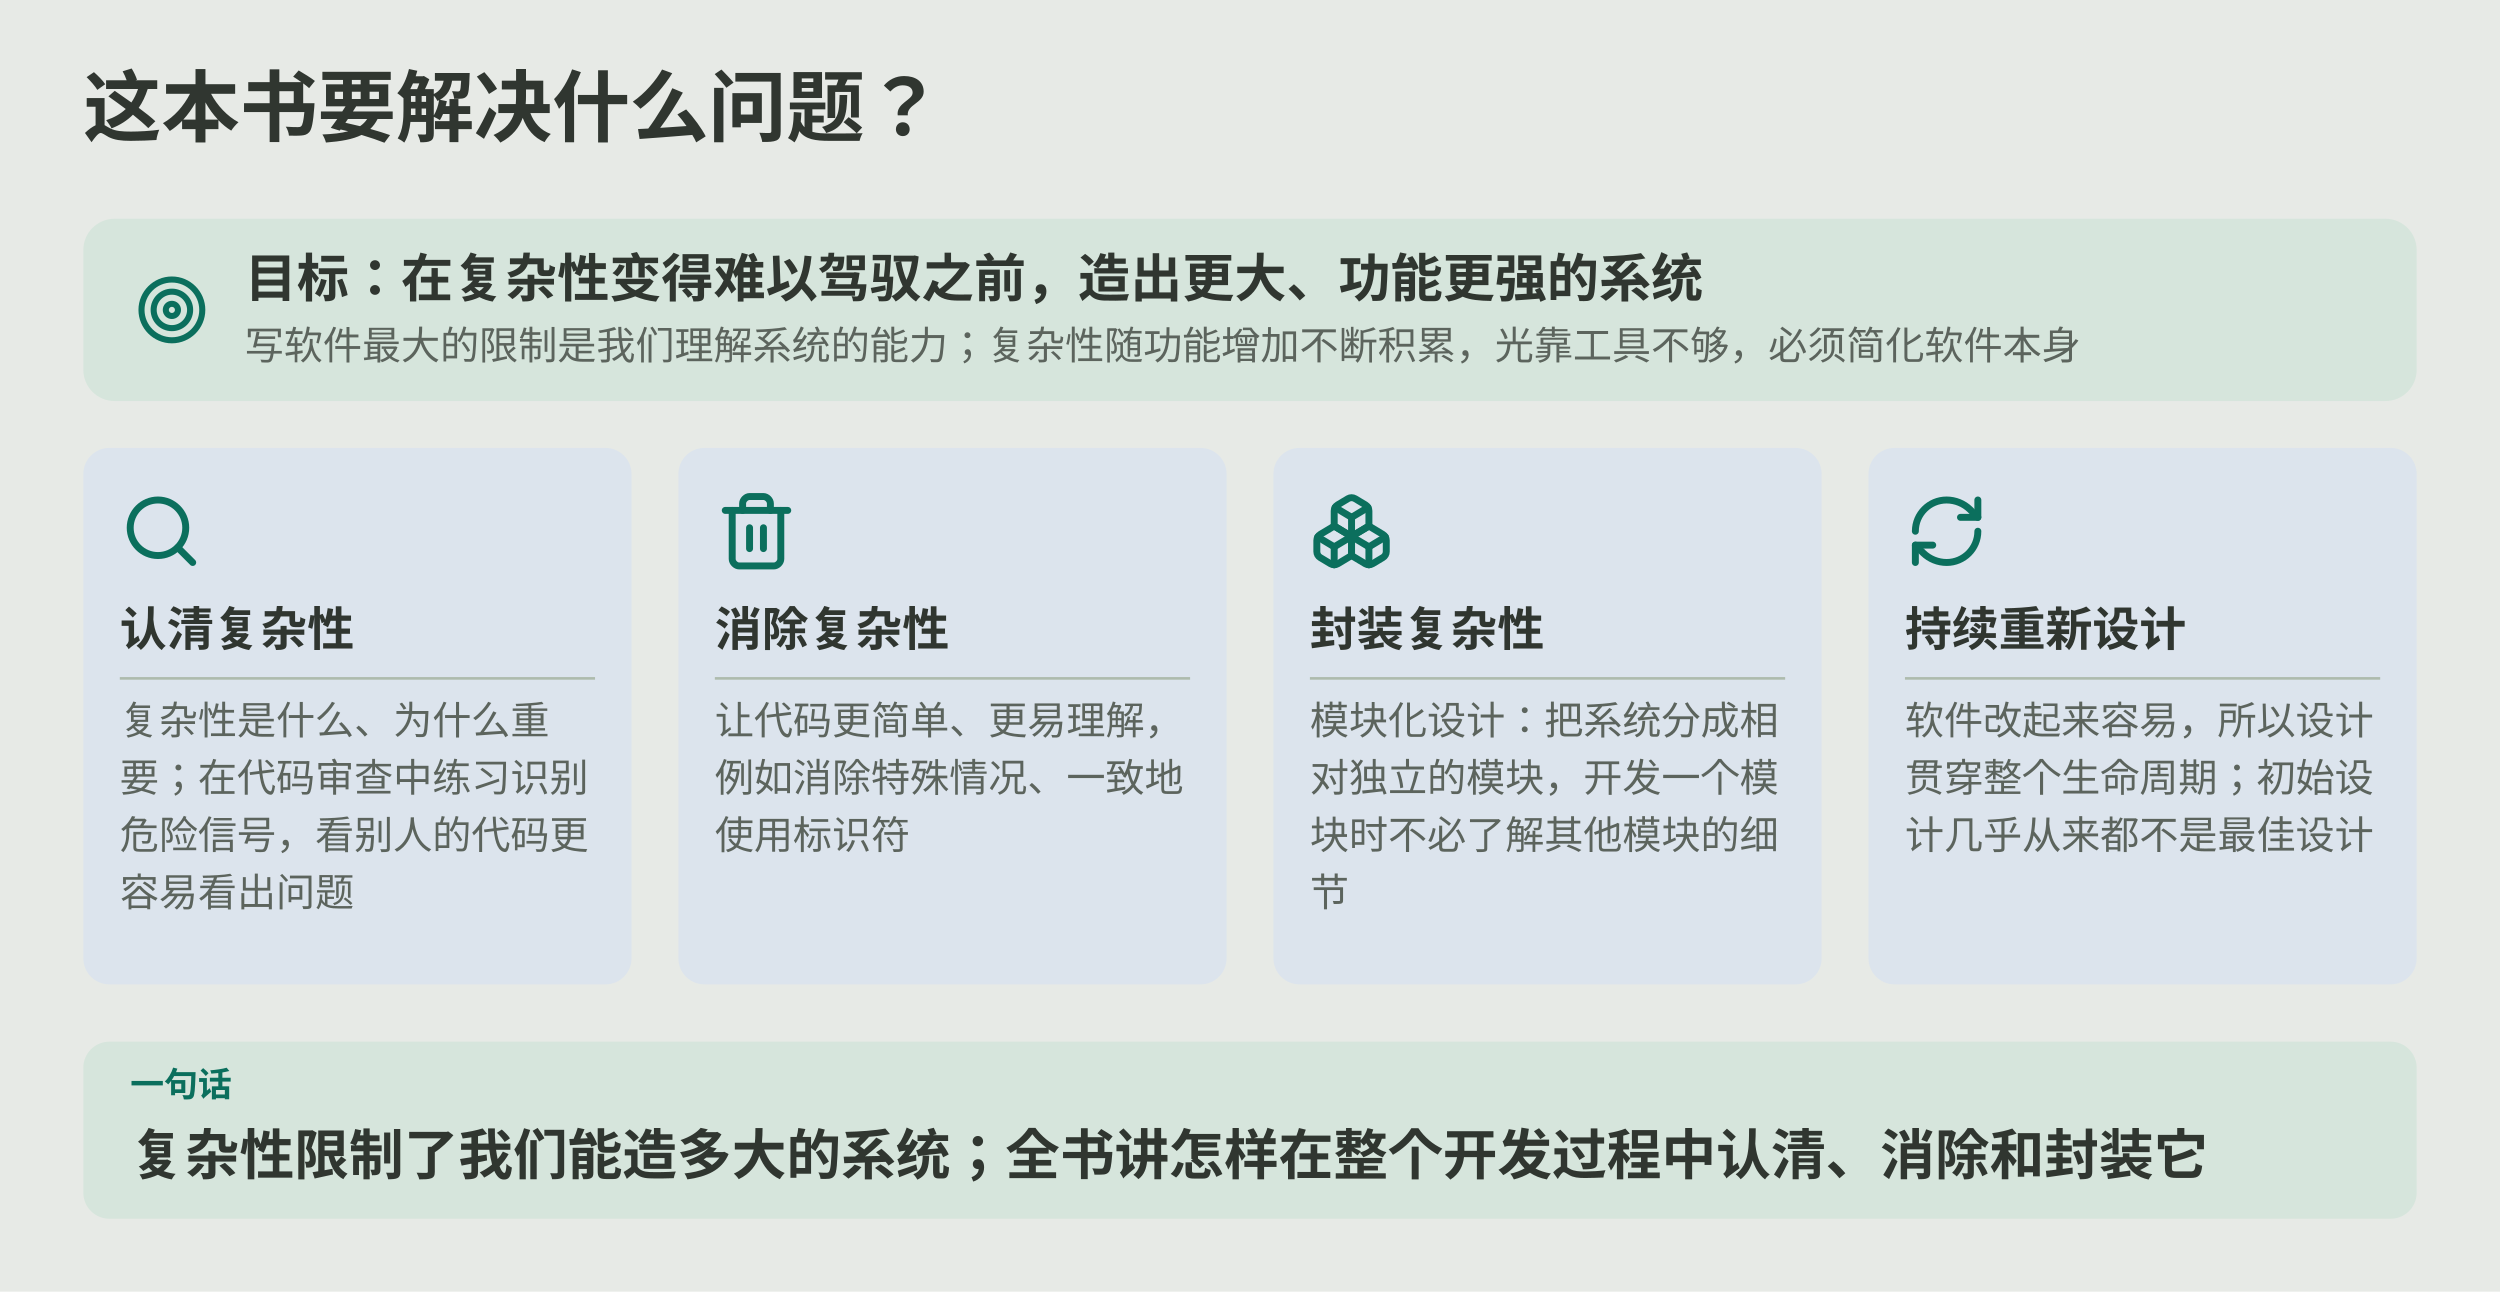
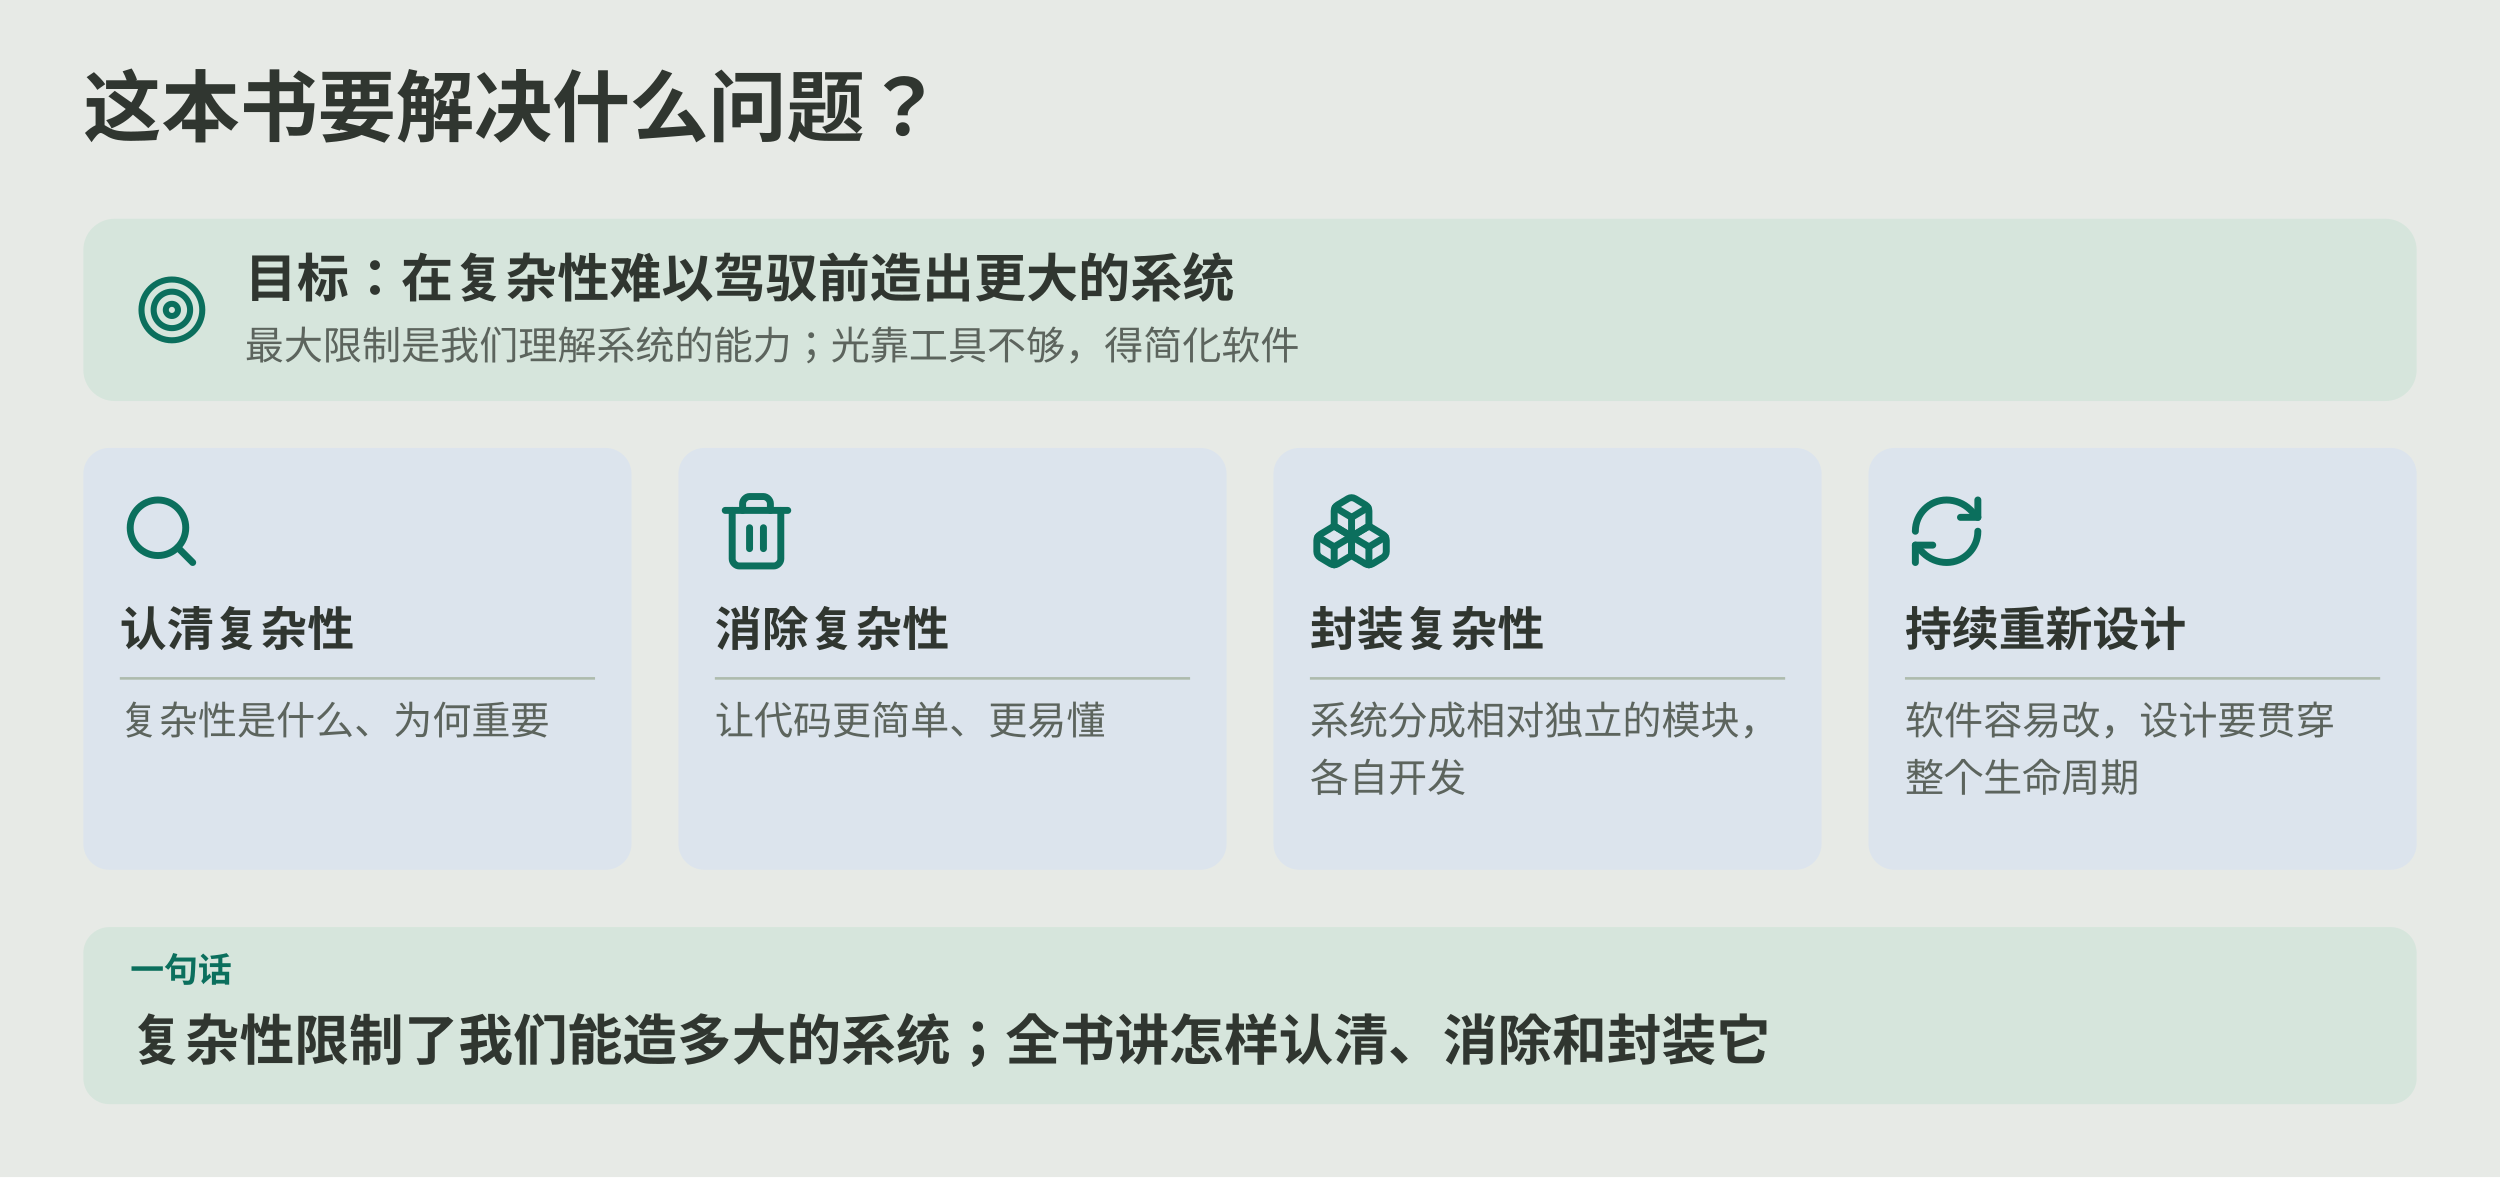
- <svg xmlns="http://www.w3.org/2000/svg" viewBox="0 0 960 496" role="img" aria-labelledby="ch01-title ch01-desc">
-   <rect width="960" height="496" fill="var(--diagram-bg,#e7eae6)" />
+ <svg xmlns="http://www.w3.org/2000/svg" viewBox="0 0 960 452" role="img" aria-labelledby="ch01-title ch01-desc">
+   <rect width="960" height="452" fill="var(--diagram-bg,#e7eae6)" />
  <g font-family="system-ui,-apple-system,'PingFang SC','Microsoft YaHei',sans-serif" fill="var(--diagram-ink,#303630)">
    <defs>
      <marker id="ch01-arrow" viewBox="0 0 10 10" refX="9" refY="5" markerWidth="9" markerHeight="9" orient="auto" markerUnits="userSpaceOnUse">
        <path d="M1 1L9 5L1 9Z" fill="var(--diagram-line,#aebbad)" />
      </marker>
    </defs>
    <text x="32.0" y="52.0" font-size="30" font-weight="600">这本书要解决什么问题？</text>
    <rect x="32.0" y="84.0" width="896.0" height="70.0" rx="12" fill="var(--diagram-primary-soft,#d6e5dc)" />
    <g transform="translate(52.0,105.0) scale(1.167)" fill="none" stroke="var(--diagram-primary,#0b6f5d)" stroke-width="2" stroke-linecap="round" stroke-linejoin="round">
      <circle cx="12" cy="12" r="10" />
      <circle cx="12" cy="12" r="6" />
      <circle cx="12" cy="12" r="2" />
    </g>
-     <text x="94.0" y="114.0" font-size="20" font-weight="600">目标：在复杂性变得难以驾驭之前，造出更大、功能更强的系统</text>
-     <text x="94.0" y="138.0" font-size="15" fill="var(--diagram-muted,#5c645d)">写软件最大的限制是我们理解系统的能力；复杂性随功能增加不断积累，光靠工具不够，必须简化软件本身</text>
-     <rect x="32.0" y="172.0" width="210.5" height="206.0" rx="10" fill="var(--diagram-secondary-soft,#dce4ed)" />
+     <text x="94.0" y="114.0" font-size="20" font-weight="600">目标：在复杂性难以驾驭前造出更大的系统</text>
+     <text x="94.0" y="138.0" font-size="15" fill="var(--diagram-muted,#5c645d)">最大限制是我们理解系统的能力；光靠工具不够，得简化软件</text>
+     <rect x="32.0" y="172.0" width="210.5" height="162.0" rx="10" fill="var(--diagram-secondary-soft,#dce4ed)" />
    <rect x="46.0" y="260" width="182.5" height="1" fill="var(--diagram-line,#aebbad)" />
    <g transform="translate(46.0,188.0) scale(1.333)" fill="none" stroke="var(--diagram-primary,#0b6f5d)" stroke-width="2" stroke-linecap="round" stroke-linejoin="round">
      <circle cx="11" cy="11" r="8" />
      <path d="m21 21-4.3-4.3" />
    </g>
    <text x="46.0" y="248.0" font-size="18" font-weight="600">认清复杂性</text>
-     <text x="46.0" y="282.0" font-size="15" fill="var(--diagram-muted,#5c645d)">复杂性是什么、为什么重</text>
-     <text x="46.0" y="304.0" font-size="15" fill="var(--diagram-muted,#5c645d)">要；在代码审查中练习识别</text>
-     <text x="46.0" y="326.0" font-size="15" fill="var(--diagram-muted,#5c645d)">危险信号，看别人的代码更</text>
-     <text x="46.0" y="348.0" font-size="15" fill="var(--diagram-muted,#5c645d)">容易看出问题</text>
-     <rect x="260.5" y="172.0" width="210.5" height="206.0" rx="10" fill="var(--diagram-secondary-soft,#dce4ed)" />
+     <text x="46.0" y="282.0" font-size="15" fill="var(--diagram-muted,#5c645d)">复杂性是什么、为何重要</text>
+     <rect x="260.5" y="172.0" width="210.5" height="162.0" rx="10" fill="var(--diagram-secondary-soft,#dce4ed)" />
    <rect x="274.5" y="260" width="182.5" height="1" fill="var(--diagram-line,#aebbad)" />
    <g transform="translate(274.5,188.0) scale(1.333)" fill="none" stroke="var(--diagram-primary,#0b6f5d)" stroke-width="2" stroke-linecap="round" stroke-linejoin="round">
      <path d="M3 6h18" />
      <path d="M19 6v14c0 1-1 2-2 2H7c-1 0-2-1-2-2V6" />
      <path d="M8 6V4c0-1 1-2 2-2h4c1 0 2 1 2 2v2" />
      <line x1="10" x2="10" y1="11" y2="17" />
      <line x1="14" x2="14" y1="11" y2="17" />
    </g>
    <text x="274.5" y="248.0" font-size="18" font-weight="600">消除复杂性</text>
-     <text x="274.5" y="282.0" font-size="15" fill="var(--diagram-muted,#5c645d)">让代码更简单、更易理解，</text>
-     <text x="274.5" y="304.0" font-size="15" fill="var(--diagram-muted,#5c645d)">例如消除特殊情况、一致地</text>
-     <text x="274.5" y="326.0" font-size="15" fill="var(--diagram-muted,#5c645d)">使用标识符</text>
-     <rect x="489.0" y="172.0" width="210.5" height="206.0" rx="10" fill="var(--diagram-secondary-soft,#dce4ed)" />
+     <text x="274.5" y="282.0" font-size="15" fill="var(--diagram-muted,#5c645d)">让代码更简单、更易懂</text>
+     <rect x="489.0" y="172.0" width="210.5" height="162.0" rx="10" fill="var(--diagram-secondary-soft,#dce4ed)" />
    <rect x="503.0" y="260" width="182.5" height="1" fill="var(--diagram-line,#aebbad)" />
    <g transform="translate(503.0,188.0) scale(1.333)" fill="none" stroke="var(--diagram-primary,#0b6f5d)" stroke-width="2" stroke-linecap="round" stroke-linejoin="round">
      <path d="M2.97 12.92A2 2 0 0 0 2 14.63v3.24a2 2 0 0 0 .97 1.71l3 1.8a2 2 0 0 0 2.06 0L12 19v-5.5l-5-3-4.03 2.42Z" />
      <path d="m7 16.5-4.74-2.85" />
      <path d="m7 16.5 5-3" />
      <path d="M7 16.5v5.17" />
      <path d="M12 13.5V19l3.97 2.38a2 2 0 0 0 2.06 0l3-1.8a2 2 0 0 0 .97-1.71v-3.24a2 2 0 0 0-.97-1.71L17 10.5l-5 3Z" />
      <path d="m17 16.5-5-3" />
      <path d="m17 16.5 4.74-2.85" />
      <path d="M17 16.5v5.17" />
      <path d="M7.97 4.42A2 2 0 0 0 7 6.13v4.37l5 3 5-3V6.13a2 2 0 0 0-.97-1.71l-3-1.8a2 2 0 0 0-2.06 0l-3 1.8Z" />
      <path d="M12 8 7.26 5.15" />
      <path d="m12 8 4.74-2.85" />
      <path d="M12 13.5V8" />
    </g>
    <text x="503.0" y="248.0" font-size="18" font-weight="600">封装复杂性</text>
-     <text x="503.0" y="282.0" font-size="15" fill="var(--diagram-muted,#5c645d)">模块化设计：把系统分成相</text>
-     <text x="503.0" y="304.0" font-size="15" fill="var(--diagram-muted,#5c645d)">对独立的模块，开发一个模</text>
-     <text x="503.0" y="326.0" font-size="15" fill="var(--diagram-muted,#5c645d)">块时不必了解其他模块的细</text>
-     <text x="503.0" y="348.0" font-size="15" fill="var(--diagram-muted,#5c645d)">节</text>
-     <rect x="717.5" y="172.0" width="210.5" height="206.0" rx="10" fill="var(--diagram-secondary-soft,#dce4ed)" />
+     <text x="503.0" y="282.0" font-size="15" fill="var(--diagram-muted,#5c645d)">系统分成相对独立的模块，</text>
+     <text x="503.0" y="304.0" font-size="15" fill="var(--diagram-muted,#5c645d)">各自开发</text>
+     <rect x="717.5" y="172.0" width="210.5" height="162.0" rx="10" fill="var(--diagram-secondary-soft,#dce4ed)" />
    <rect x="731.5" y="260" width="182.5" height="1" fill="var(--diagram-line,#aebbad)" />
    <g transform="translate(731.5,188.0) scale(1.333)" fill="none" stroke="var(--diagram-primary,#0b6f5d)" stroke-width="2" stroke-linecap="round" stroke-linejoin="round">
      <path d="M3 12a9 9 0 0 1 9-9 9.75 9.75 0 0 1 6.74 2.74L21 8" />
      <path d="M21 3v5h-5" />
      <path d="M21 12a9 9 0 0 1-9 9 9.75 9.75 0 0 1-6.74-2.74L3 16" />
      <path d="M8 16H3v5" />
    </g>
    <text x="731.5" y="248.0" font-size="18" font-weight="600">持续重新设计</text>
-     <text x="731.5" y="282.0" font-size="15" fill="var(--diagram-muted,#5c645d)">软件改起来容易，所以设计</text>
-     <text x="731.5" y="304.0" font-size="15" fill="var(--diagram-muted,#5c645d)">贯穿整个生命周期；初始设</text>
-     <text x="731.5" y="326.0" font-size="15" fill="var(--diagram-muted,#5c645d)">计几乎从来都不是最佳设计</text>
-     <rect x="32.0" y="400.0" width="896.0" height="68.0" rx="10" fill="var(--diagram-primary-soft,#d6e5dc)" />
-     <text x="50.0" y="421.0" font-size="13" font-weight="600" fill="var(--diagram-primary,#0b6f5d)">一句话</text>
-     <text x="50.0" y="451.0" font-size="21" font-weight="600">复杂性限制了我们能造多大的系统；全书讲怎样在整个开发过程中认清、消除和封装它</text>
+     <text x="731.5" y="282.0" font-size="15" fill="var(--diagram-muted,#5c645d)">软件容易改，设计要贯穿</text>
+     <text x="731.5" y="304.0" font-size="15" fill="var(--diagram-muted,#5c645d)">整个生命周期</text>
+     <rect x="32.0" y="356.0" width="896.0" height="68.0" rx="10" fill="var(--diagram-primary-soft,#d6e5dc)" />
+     <text x="50.0" y="377.0" font-size="13" font-weight="600" fill="var(--diagram-primary,#0b6f5d)">一句话</text>
+     <text x="50.0" y="407.0" font-size="21" font-weight="600">复杂性限制了我们能造多大的系统；全书讲怎样认清、消除和封装它</text>
  </g>
</svg>
